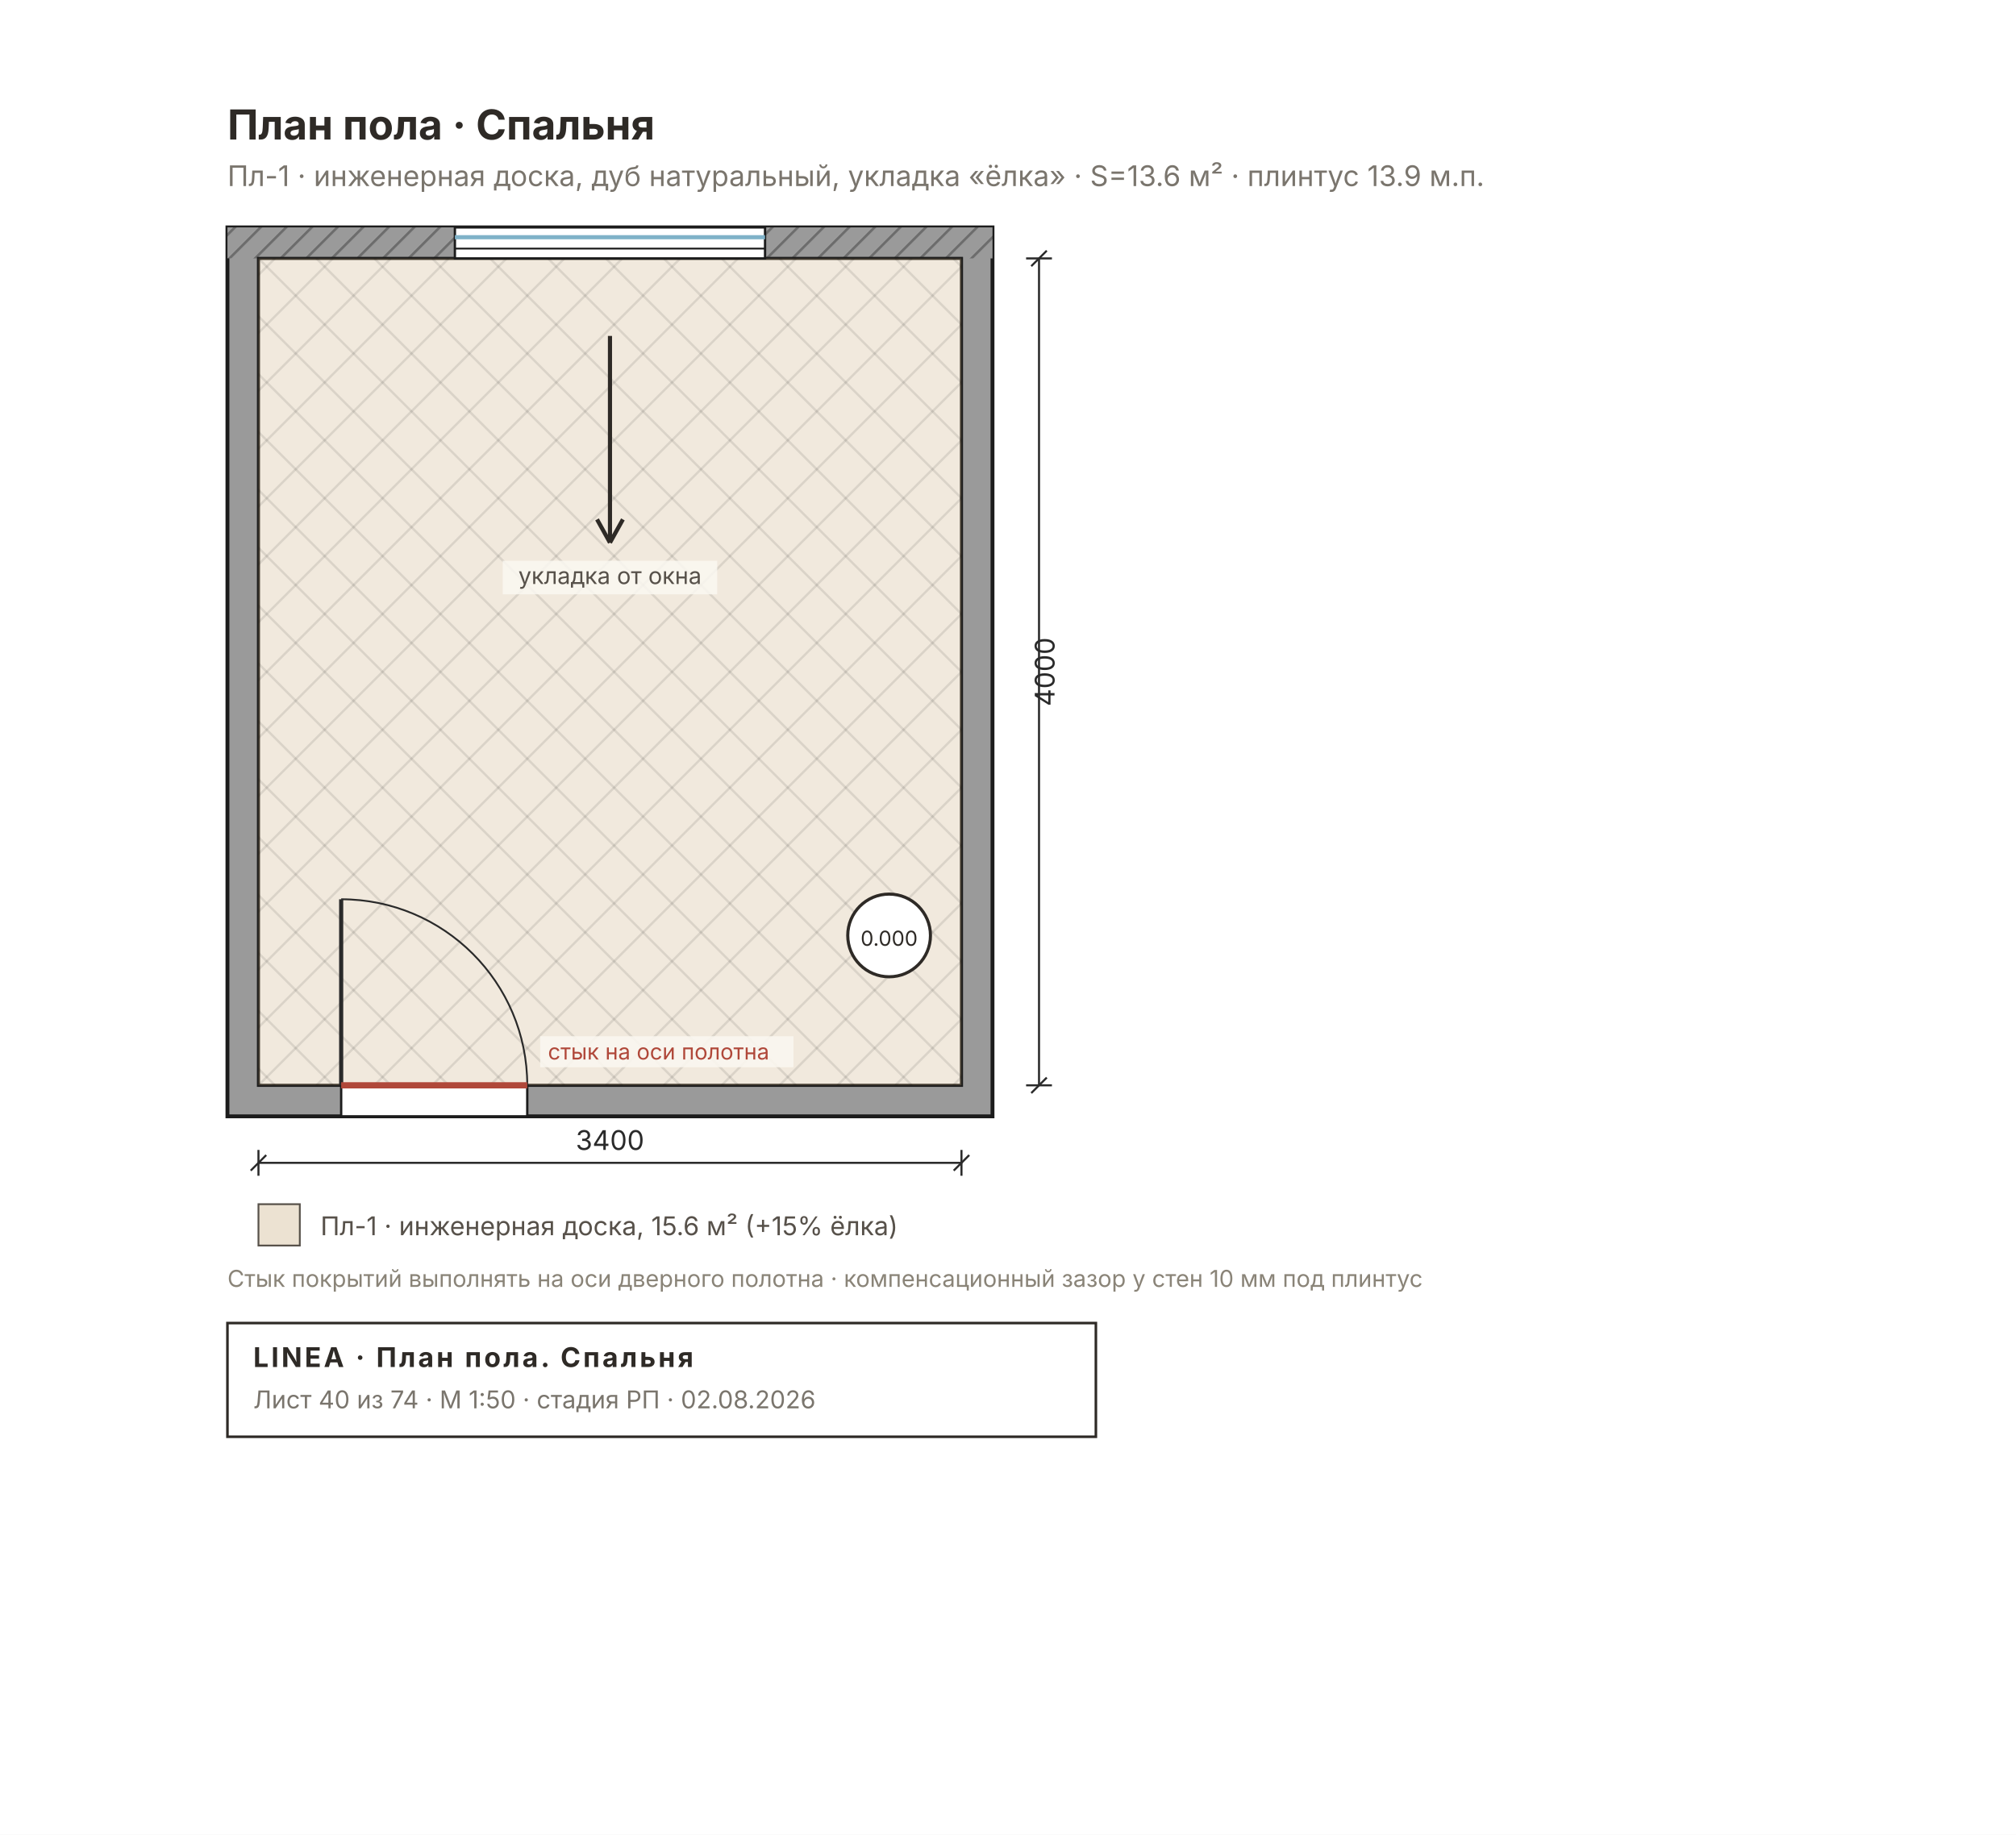
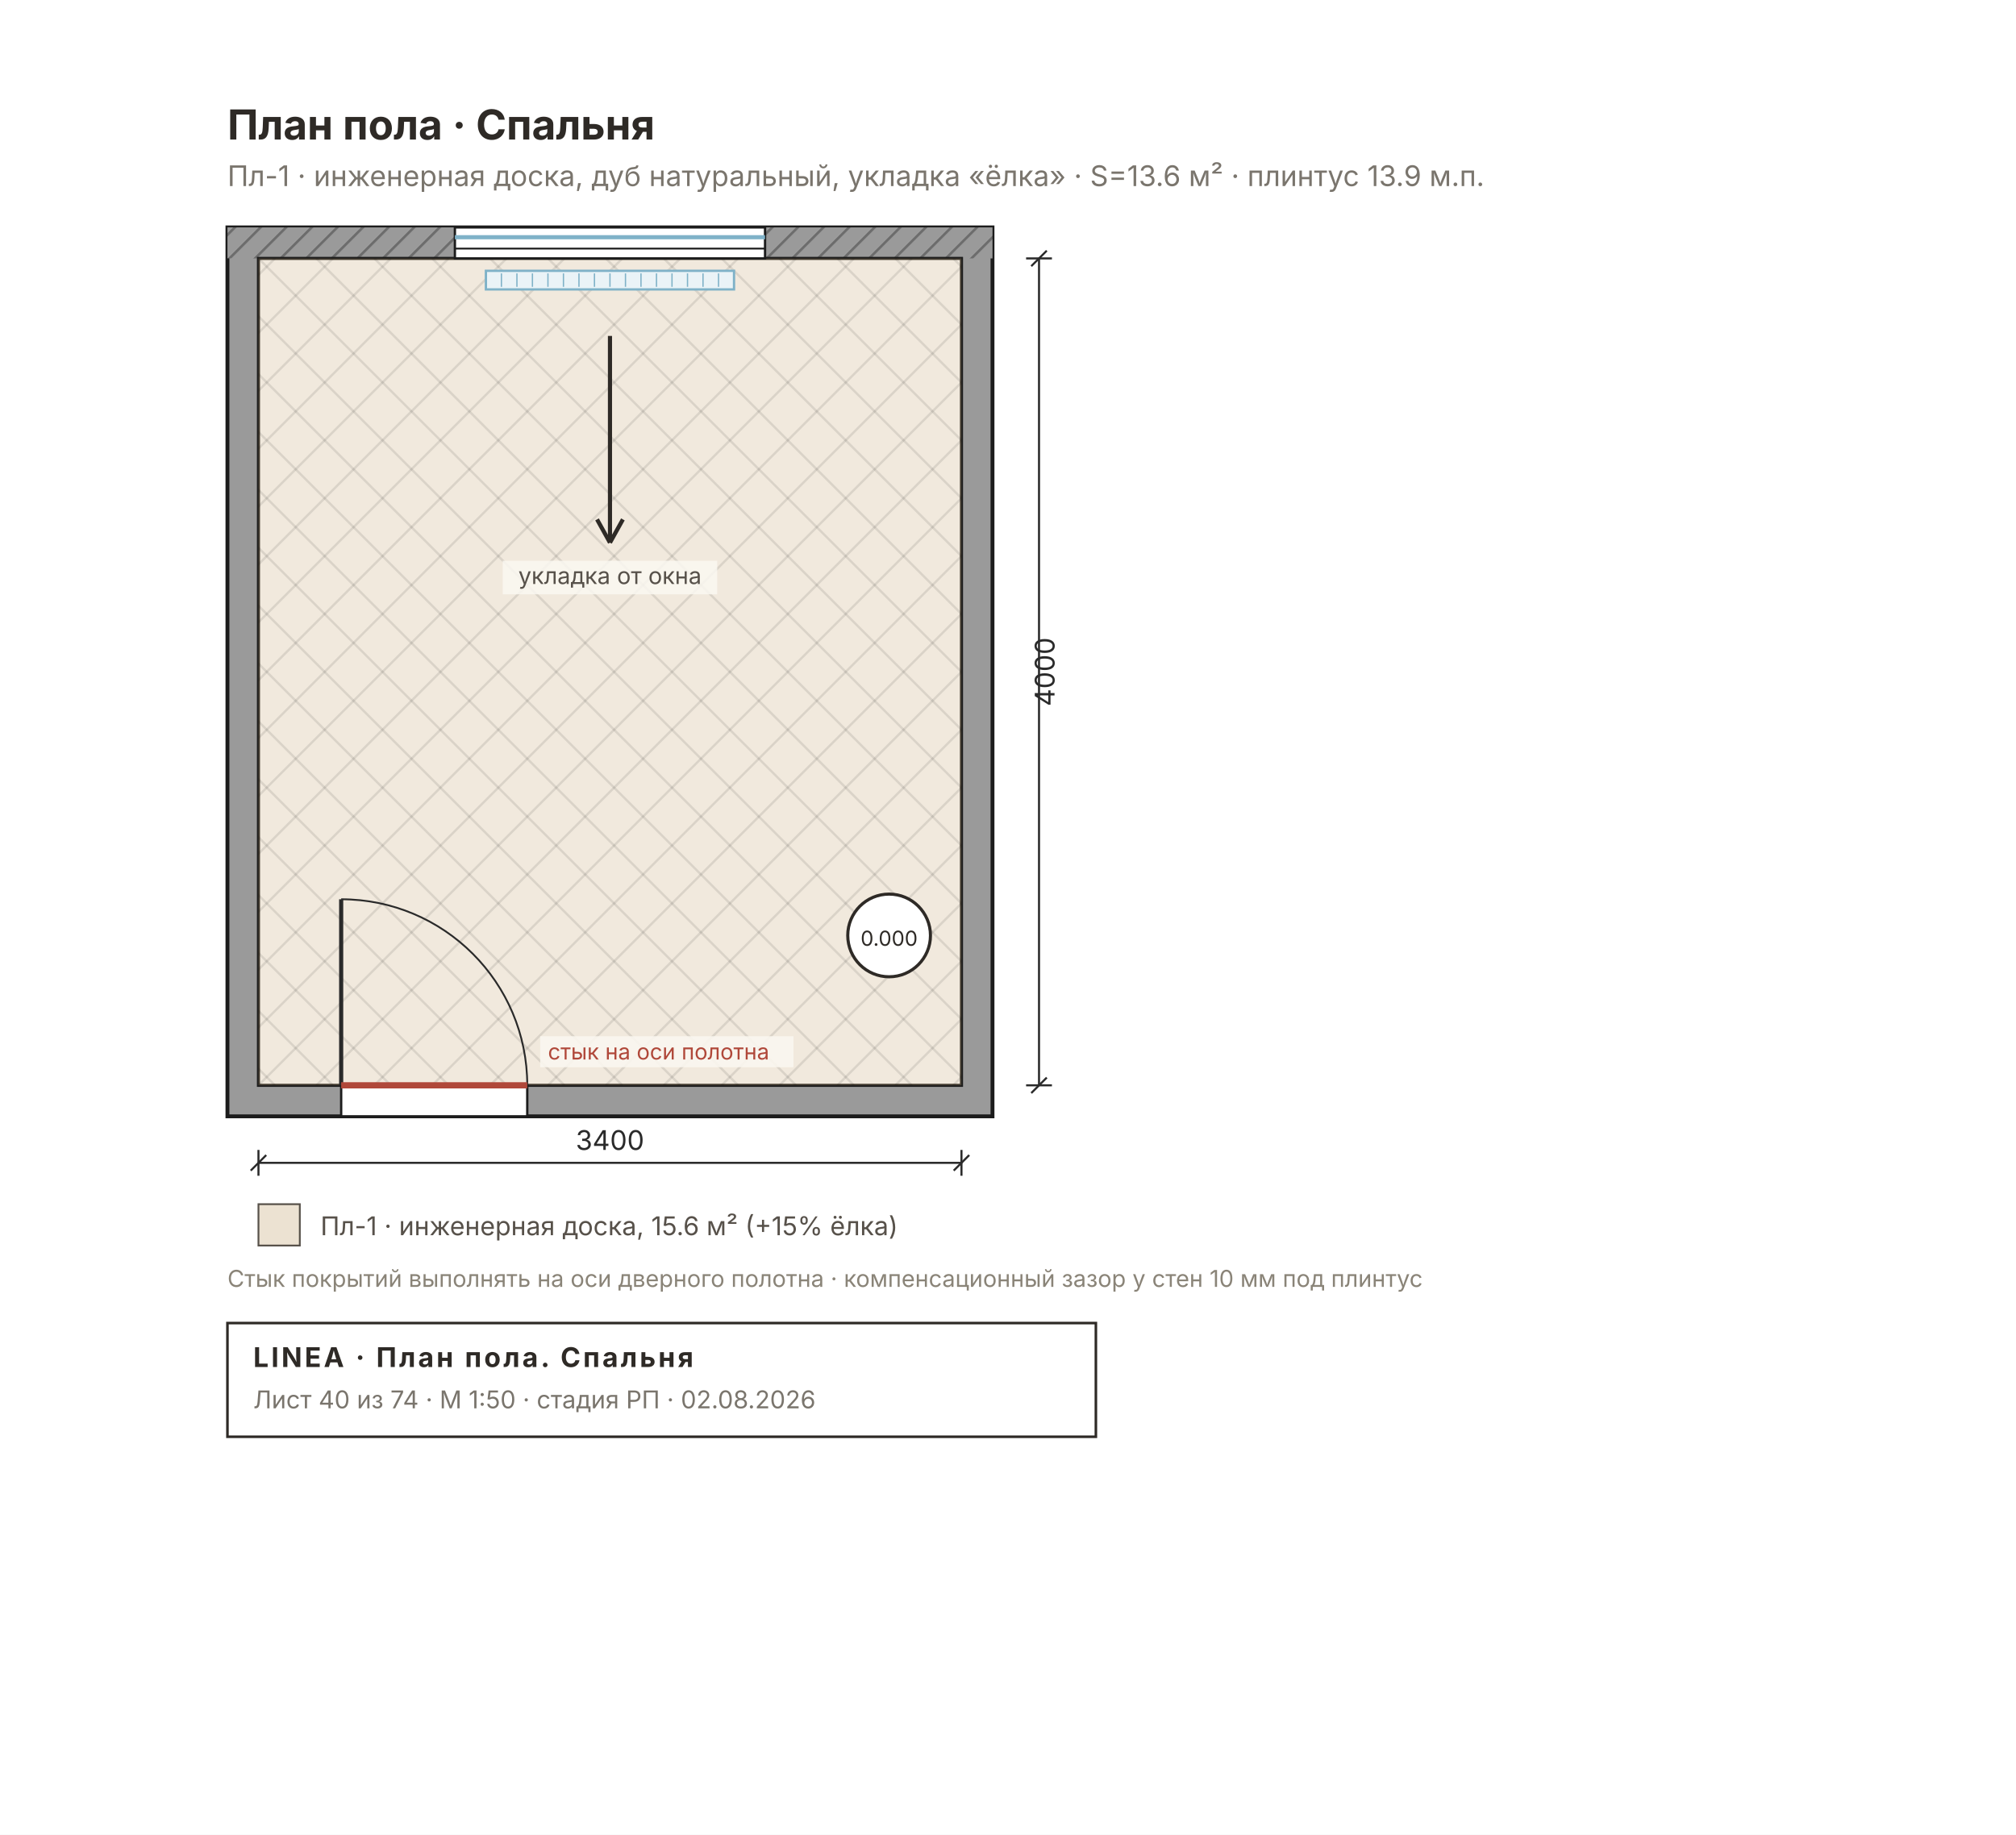
<svg xmlns="http://www.w3.org/2000/svg" width="780" height="710" viewBox="0 0 780 710" font-family="Inter, &quot;Helvetica Neue&quot;, Arial, sans-serif">
  <rect width="780" height="710" fill="#FFFFFF" />
  <defs>
    <pattern id="rh40" width="7" height="7" patternUnits="userSpaceOnUse" patternTransform="rotate(45)">
      <rect width="7" height="7" fill="#9A9A9A" />
      <line x1="0" y1="0" x2="0" y2="7" stroke="#6E6E6E" stroke-width="2" />
    </pattern>
  </defs>
  <rect x="88" y="88" width="296" height="344" fill="#9A9A9A" stroke="#1C1C1C" stroke-width="1.5" />
  <rect x="88" y="88" width="296" height="12" fill="url(#rh40)" />
  <rect x="100" y="100" width="272" height="320" fill="#FFFFFF" stroke="#1C1C1C" stroke-width="1.2" />
  <rect x="100" y="100" width="272" height="320" fill="#C8A97A40" />
  <clipPath id="fl2">
    <rect x="100" y="100" width="272" height="320" />
  </clipPath>
  <g clip-path="url(#fl2)">
    <line x1="-236" y1="100" x2="84" y2="420" stroke="#00000018" stroke-width="0.9" />
    <line x1="-236" y1="420" x2="84" y2="100" stroke="#00000018" stroke-width="0.9" />
    <line x1="-213.6" y1="100" x2="106.4" y2="420" stroke="#00000018" stroke-width="0.9" />
    <line x1="-213.6" y1="420" x2="106.4" y2="100" stroke="#00000018" stroke-width="0.9" />
    <line x1="-191.2" y1="100" x2="128.8" y2="420" stroke="#00000018" stroke-width="0.9" />
    <line x1="-191.2" y1="420" x2="128.8" y2="100" stroke="#00000018" stroke-width="0.9" />
    <line x1="-168.8" y1="100" x2="151.2" y2="420" stroke="#00000018" stroke-width="0.9" />
    <line x1="-168.8" y1="420" x2="151.2" y2="100" stroke="#00000018" stroke-width="0.9" />
    <line x1="-146.4" y1="100" x2="173.6" y2="420" stroke="#00000018" stroke-width="0.9" />
    <line x1="-146.4" y1="420" x2="173.6" y2="100" stroke="#00000018" stroke-width="0.9" />
    <line x1="-124" y1="100" x2="196" y2="420" stroke="#00000018" stroke-width="0.9" />
    <line x1="-124" y1="420" x2="196" y2="100" stroke="#00000018" stroke-width="0.9" />
    <line x1="-101.6" y1="100" x2="218.4" y2="420" stroke="#00000018" stroke-width="0.9" />
    <line x1="-101.6" y1="420" x2="218.4" y2="100" stroke="#00000018" stroke-width="0.9" />
    <line x1="-79.2" y1="100" x2="240.8" y2="420" stroke="#00000018" stroke-width="0.9" />
    <line x1="-79.2" y1="420" x2="240.8" y2="100" stroke="#00000018" stroke-width="0.9" />
    <line x1="-56.8" y1="100" x2="263.2" y2="420" stroke="#00000018" stroke-width="0.9" />
    <line x1="-56.8" y1="420" x2="263.2" y2="100" stroke="#00000018" stroke-width="0.9" />
    <line x1="-34.4" y1="100" x2="285.6" y2="420" stroke="#00000018" stroke-width="0.9" />
    <line x1="-34.4" y1="420" x2="285.6" y2="100" stroke="#00000018" stroke-width="0.9" />
    <line x1="-12" y1="100" x2="308" y2="420" stroke="#00000018" stroke-width="0.9" />
    <line x1="-12" y1="420" x2="308" y2="100" stroke="#00000018" stroke-width="0.9" />
    <line x1="10.4" y1="100" x2="330.4" y2="420" stroke="#00000018" stroke-width="0.9" />
    <line x1="10.4" y1="420" x2="330.4" y2="100" stroke="#00000018" stroke-width="0.9" />
    <line x1="32.8" y1="100" x2="352.8" y2="420" stroke="#00000018" stroke-width="0.9" />
    <line x1="32.8" y1="420" x2="352.8" y2="100" stroke="#00000018" stroke-width="0.9" />
    <line x1="55.2" y1="100" x2="375.2" y2="420" stroke="#00000018" stroke-width="0.9" />
    <line x1="55.2" y1="420" x2="375.2" y2="100" stroke="#00000018" stroke-width="0.9" />
    <line x1="77.6" y1="100" x2="397.6" y2="420" stroke="#00000018" stroke-width="0.9" />
    <line x1="77.6" y1="420" x2="397.6" y2="100" stroke="#00000018" stroke-width="0.9" />
    <line x1="100" y1="100" x2="420" y2="420" stroke="#00000018" stroke-width="0.9" />
    <line x1="100" y1="420" x2="420" y2="100" stroke="#00000018" stroke-width="0.9" />
    <line x1="122.4" y1="100" x2="442.4" y2="420" stroke="#00000018" stroke-width="0.9" />
    <line x1="122.4" y1="420" x2="442.4" y2="100" stroke="#00000018" stroke-width="0.9" />
    <line x1="144.8" y1="100" x2="464.8" y2="420" stroke="#00000018" stroke-width="0.9" />
    <line x1="144.8" y1="420" x2="464.8" y2="100" stroke="#00000018" stroke-width="0.9" />
    <line x1="167.2" y1="100" x2="487.2" y2="420" stroke="#00000018" stroke-width="0.9" />
    <line x1="167.2" y1="420" x2="487.2" y2="100" stroke="#00000018" stroke-width="0.9" />
    <line x1="189.6" y1="100" x2="509.6" y2="420" stroke="#00000018" stroke-width="0.9" />
    <line x1="189.6" y1="420" x2="509.6" y2="100" stroke="#00000018" stroke-width="0.9" />
    <line x1="212" y1="100" x2="532" y2="420" stroke="#00000018" stroke-width="0.9" />
    <line x1="212" y1="420" x2="532" y2="100" stroke="#00000018" stroke-width="0.9" />
    <line x1="234.4" y1="100" x2="554.4" y2="420" stroke="#00000018" stroke-width="0.9" />
    <line x1="234.4" y1="420" x2="554.4" y2="100" stroke="#00000018" stroke-width="0.9" />
    <line x1="256.8" y1="100" x2="576.8" y2="420" stroke="#00000018" stroke-width="0.9" />
    <line x1="256.8" y1="420" x2="576.8" y2="100" stroke="#00000018" stroke-width="0.9" />
    <line x1="279.2" y1="100" x2="599.2" y2="420" stroke="#00000018" stroke-width="0.9" />
    <line x1="279.2" y1="420" x2="599.2" y2="100" stroke="#00000018" stroke-width="0.9" />
    <line x1="301.6" y1="100" x2="621.6" y2="420" stroke="#00000018" stroke-width="0.9" />
    <line x1="301.6" y1="420" x2="621.6" y2="100" stroke="#00000018" stroke-width="0.9" />
    <line x1="324" y1="100" x2="644" y2="420" stroke="#00000018" stroke-width="0.9" />
    <line x1="324" y1="420" x2="644" y2="100" stroke="#00000018" stroke-width="0.9" />
    <line x1="346.4" y1="100" x2="666.4" y2="420" stroke="#00000018" stroke-width="0.9" />
    <line x1="346.4" y1="420" x2="666.4" y2="100" stroke="#00000018" stroke-width="0.9" />
    <line x1="368.8" y1="100" x2="688.8" y2="420" stroke="#00000018" stroke-width="0.9" />
    <line x1="368.8" y1="420" x2="688.8" y2="100" stroke="#00000018" stroke-width="0.9" />
    <line x1="391.2" y1="100" x2="711.2" y2="420" stroke="#00000018" stroke-width="0.9" />
    <line x1="391.2" y1="420" x2="711.2" y2="100" stroke="#00000018" stroke-width="0.9" />
    <line x1="413.6" y1="100" x2="733.6" y2="420" stroke="#00000018" stroke-width="0.9" />
    <line x1="413.6" y1="420" x2="733.6" y2="100" stroke="#00000018" stroke-width="0.9" />
    <line x1="436" y1="100" x2="756" y2="420" stroke="#00000018" stroke-width="0.9" />
    <line x1="436" y1="420" x2="756" y2="100" stroke="#00000018" stroke-width="0.9" />
    <line x1="458.4" y1="100" x2="778.4" y2="420" stroke="#00000018" stroke-width="0.9" />
    <line x1="458.4" y1="420" x2="778.4" y2="100" stroke="#00000018" stroke-width="0.9" />
    <line x1="480.8" y1="100" x2="800.8" y2="420" stroke="#00000018" stroke-width="0.9" />
    <line x1="480.8" y1="420" x2="800.8" y2="100" stroke="#00000018" stroke-width="0.9" />
    <line x1="503.2" y1="100" x2="823.2" y2="420" stroke="#00000018" stroke-width="0.9" />
    <line x1="503.2" y1="420" x2="823.2" y2="100" stroke="#00000018" stroke-width="0.9" />
    <line x1="525.6" y1="100" x2="845.6" y2="420" stroke="#00000018" stroke-width="0.9" />
    <line x1="525.6" y1="420" x2="845.6" y2="100" stroke="#00000018" stroke-width="0.9" />
    <line x1="548" y1="100" x2="868" y2="420" stroke="#00000018" stroke-width="0.9" />
    <line x1="548" y1="420" x2="868" y2="100" stroke="#00000018" stroke-width="0.9" />
    <line x1="570.4" y1="100" x2="890.4" y2="420" stroke="#00000018" stroke-width="0.9" />
    <line x1="570.4" y1="420" x2="890.4" y2="100" stroke="#00000018" stroke-width="0.9" />
    <line x1="592.8" y1="100" x2="912.8" y2="420" stroke="#00000018" stroke-width="0.9" />
    <line x1="592.8" y1="420" x2="912.8" y2="100" stroke="#00000018" stroke-width="0.9" />
    <line x1="615.2" y1="100" x2="935.2" y2="420" stroke="#00000018" stroke-width="0.9" />
    <line x1="615.2" y1="420" x2="935.2" y2="100" stroke="#00000018" stroke-width="0.9" />
    <line x1="637.6" y1="100" x2="957.6" y2="420" stroke="#00000018" stroke-width="0.9" />
    <line x1="637.6" y1="420" x2="957.6" y2="100" stroke="#00000018" stroke-width="0.9" />
    <line x1="660" y1="100" x2="980" y2="420" stroke="#00000018" stroke-width="0.9" />
    <line x1="660" y1="420" x2="980" y2="100" stroke="#00000018" stroke-width="0.9" />
    <line x1="682.4" y1="100" x2="1002.4" y2="420" stroke="#00000018" stroke-width="0.9" />
    <line x1="682.4" y1="420" x2="1002.4" y2="100" stroke="#00000018" stroke-width="0.9" />
    <line x1="704.8" y1="100" x2="1024.8" y2="420" stroke="#00000018" stroke-width="0.9" />
    <line x1="704.8" y1="420" x2="1024.8" y2="100" stroke="#00000018" stroke-width="0.9" />
  </g>
  <rect x="176" y="88" width="120" height="12" fill="#FFFFFF" stroke="#1C1C1C" stroke-width="0.9" />
  <line x1="176" y1="91.8" x2="296" y2="91.8" stroke="#7FB2C8" stroke-width="1.6" />
  <line x1="176" y1="96.2" x2="296" y2="96.2" stroke="#1C1C1C" stroke-width="0.7" />
+   <rect x="188" y="104.8" width="96" height="7.2" fill="#EAF3F7" stroke="#7FB2C8" stroke-width="0.9" />
+   <line x1="194" y1="105.8" x2="194" y2="111" stroke="#7FB2C8" stroke-width="0.5" />
+   <line x1="200" y1="105.8" x2="200" y2="111" stroke="#7FB2C8" stroke-width="0.5" />
+   <line x1="206" y1="105.8" x2="206" y2="111" stroke="#7FB2C8" stroke-width="0.5" />
+   <line x1="212" y1="105.8" x2="212" y2="111" stroke="#7FB2C8" stroke-width="0.5" />
+   <line x1="218" y1="105.8" x2="218" y2="111" stroke="#7FB2C8" stroke-width="0.5" />
+   <line x1="224" y1="105.8" x2="224" y2="111" stroke="#7FB2C8" stroke-width="0.5" />
+   <line x1="230" y1="105.8" x2="230" y2="111" stroke="#7FB2C8" stroke-width="0.5" />
+   <line x1="236" y1="105.8" x2="236" y2="111" stroke="#7FB2C8" stroke-width="0.5" />
+   <line x1="242" y1="105.8" x2="242" y2="111" stroke="#7FB2C8" stroke-width="0.5" />
+   <line x1="248" y1="105.8" x2="248" y2="111" stroke="#7FB2C8" stroke-width="0.5" />
+   <line x1="254" y1="105.8" x2="254" y2="111" stroke="#7FB2C8" stroke-width="0.5" />
+   <line x1="260" y1="105.8" x2="260" y2="111" stroke="#7FB2C8" stroke-width="0.5" />
+   <line x1="266" y1="105.8" x2="266" y2="111" stroke="#7FB2C8" stroke-width="0.5" />
+   <line x1="272" y1="105.8" x2="272" y2="111" stroke="#7FB2C8" stroke-width="0.5" />
+   <line x1="278" y1="105.8" x2="278" y2="111" stroke="#7FB2C8" stroke-width="0.5" />
  <rect x="132" y="420" width="72" height="12" fill="#FFFFFF" stroke="#1C1C1C" stroke-width="0.9" />
  <line x1="132" y1="420" x2="132" y2="348" stroke="#2A2A2A" stroke-width="1.6" />
  <path d="M 204 420 A 72 72 0 0 0 132 348" fill="none" stroke="#2A2A2A" stroke-width="0.7" />
  <line x1="132" y1="420" x2="204" y2="420" stroke="#B0483A" stroke-width="2.4" />
  <rect x="209" y="401" width="98" height="12" fill="#FAF7F0E0" />
  <text x="212" y="410" font-size="8.5" fill="#B0483A" text-anchor="start">стык на оси полотна</text>
  <g stroke="#2E2A26" stroke-width="1.6" fill="none">
    <line x1="236" y1="130" x2="236" y2="210" />
    <path d="M 236 210 l -5 -9 M 236 210 l 5 -9" />
  </g>
  <rect x="194.5" y="217" width="83" height="13" fill="#FAF7F0D9" />
  <text x="236" y="226" font-size="9" fill="#57514A" text-anchor="middle">укладка от окна</text>
  <g>
    <circle cx="344" cy="362" r="16" fill="#FFF" stroke="#2E2A26" stroke-width="1.2" />
    <text x="344" y="366" font-size="8" text-anchor="middle" fill="#2E2A26">0.000</text>
  </g>
  <text x="88" y="54" font-size="16" font-weight="700" fill="#2E2A26">План пола · Спальня</text>
  <text x="88" y="72" font-size="11" fill="#7A756D">Пл-1 · инженерная доска, дуб натуральный, укладка «ёлка» · S=13.6 м² · плинтус 13.9 м.п.</text>
  <g stroke="#2A2A2A" stroke-width="0.8" fill="none">
    <line x1="100" y1="450" x2="372" y2="450" />
    <line x1="100" y1="445" x2="100" y2="455" />
    <line x1="372" y1="445" x2="372" y2="455" />
    <line x1="97" y1="453" x2="103" y2="447" />
    <line x1="369" y1="453" x2="375" y2="447" />
  </g>
  <text x="236" y="445" font-size="10.5" fill="#2A2A2A" text-anchor="middle">3400</text>
  <g stroke="#2A2A2A" stroke-width="0.8" fill="none">
    <line x1="402" y1="100" x2="402" y2="420" />
    <line x1="397" y1="100" x2="407" y2="100" />
    <line x1="397" y1="420" x2="407" y2="420" />
    <line x1="399" y1="103" x2="405" y2="97" />
    <line x1="399" y1="423" x2="405" y2="417" />
  </g>
  <text x="408" y="260" font-size="10.5" fill="#2A2A2A" transform="rotate(-90 408 260)" text-anchor="middle">4000</text>
  <g font-size="10" fill="#57514A">
    <rect x="100" y="466" width="16" height="16" fill="#C8A97A55" stroke="#57514A" stroke-width="0.7" />
    <text x="124" y="478">Пл-1 · инженерная доска, 15.6 м² (+15% ёлка)</text>
  </g>
  <text x="88" y="498" font-size="9" fill="#8A8478">Стык покрытий выполнять на оси дверного полотна · компенсационный зазор у стен 10 мм под плинтус</text>
  <g>
    <rect x="88" y="512" width="336" height="44" fill="none" stroke="#2E2A26" stroke-width="1" />
    <text x="98" y="529" font-size="10.5" font-weight="700" fill="#2E2A26" letter-spacing="1">LINEA · План пола. Спальня</text>
    <text x="98" y="545" font-size="9.5" fill="#7A756D">Лист 40 из 74 · М 1:50 · стадия РП · 02.08.2026</text>
  </g>
</svg>
